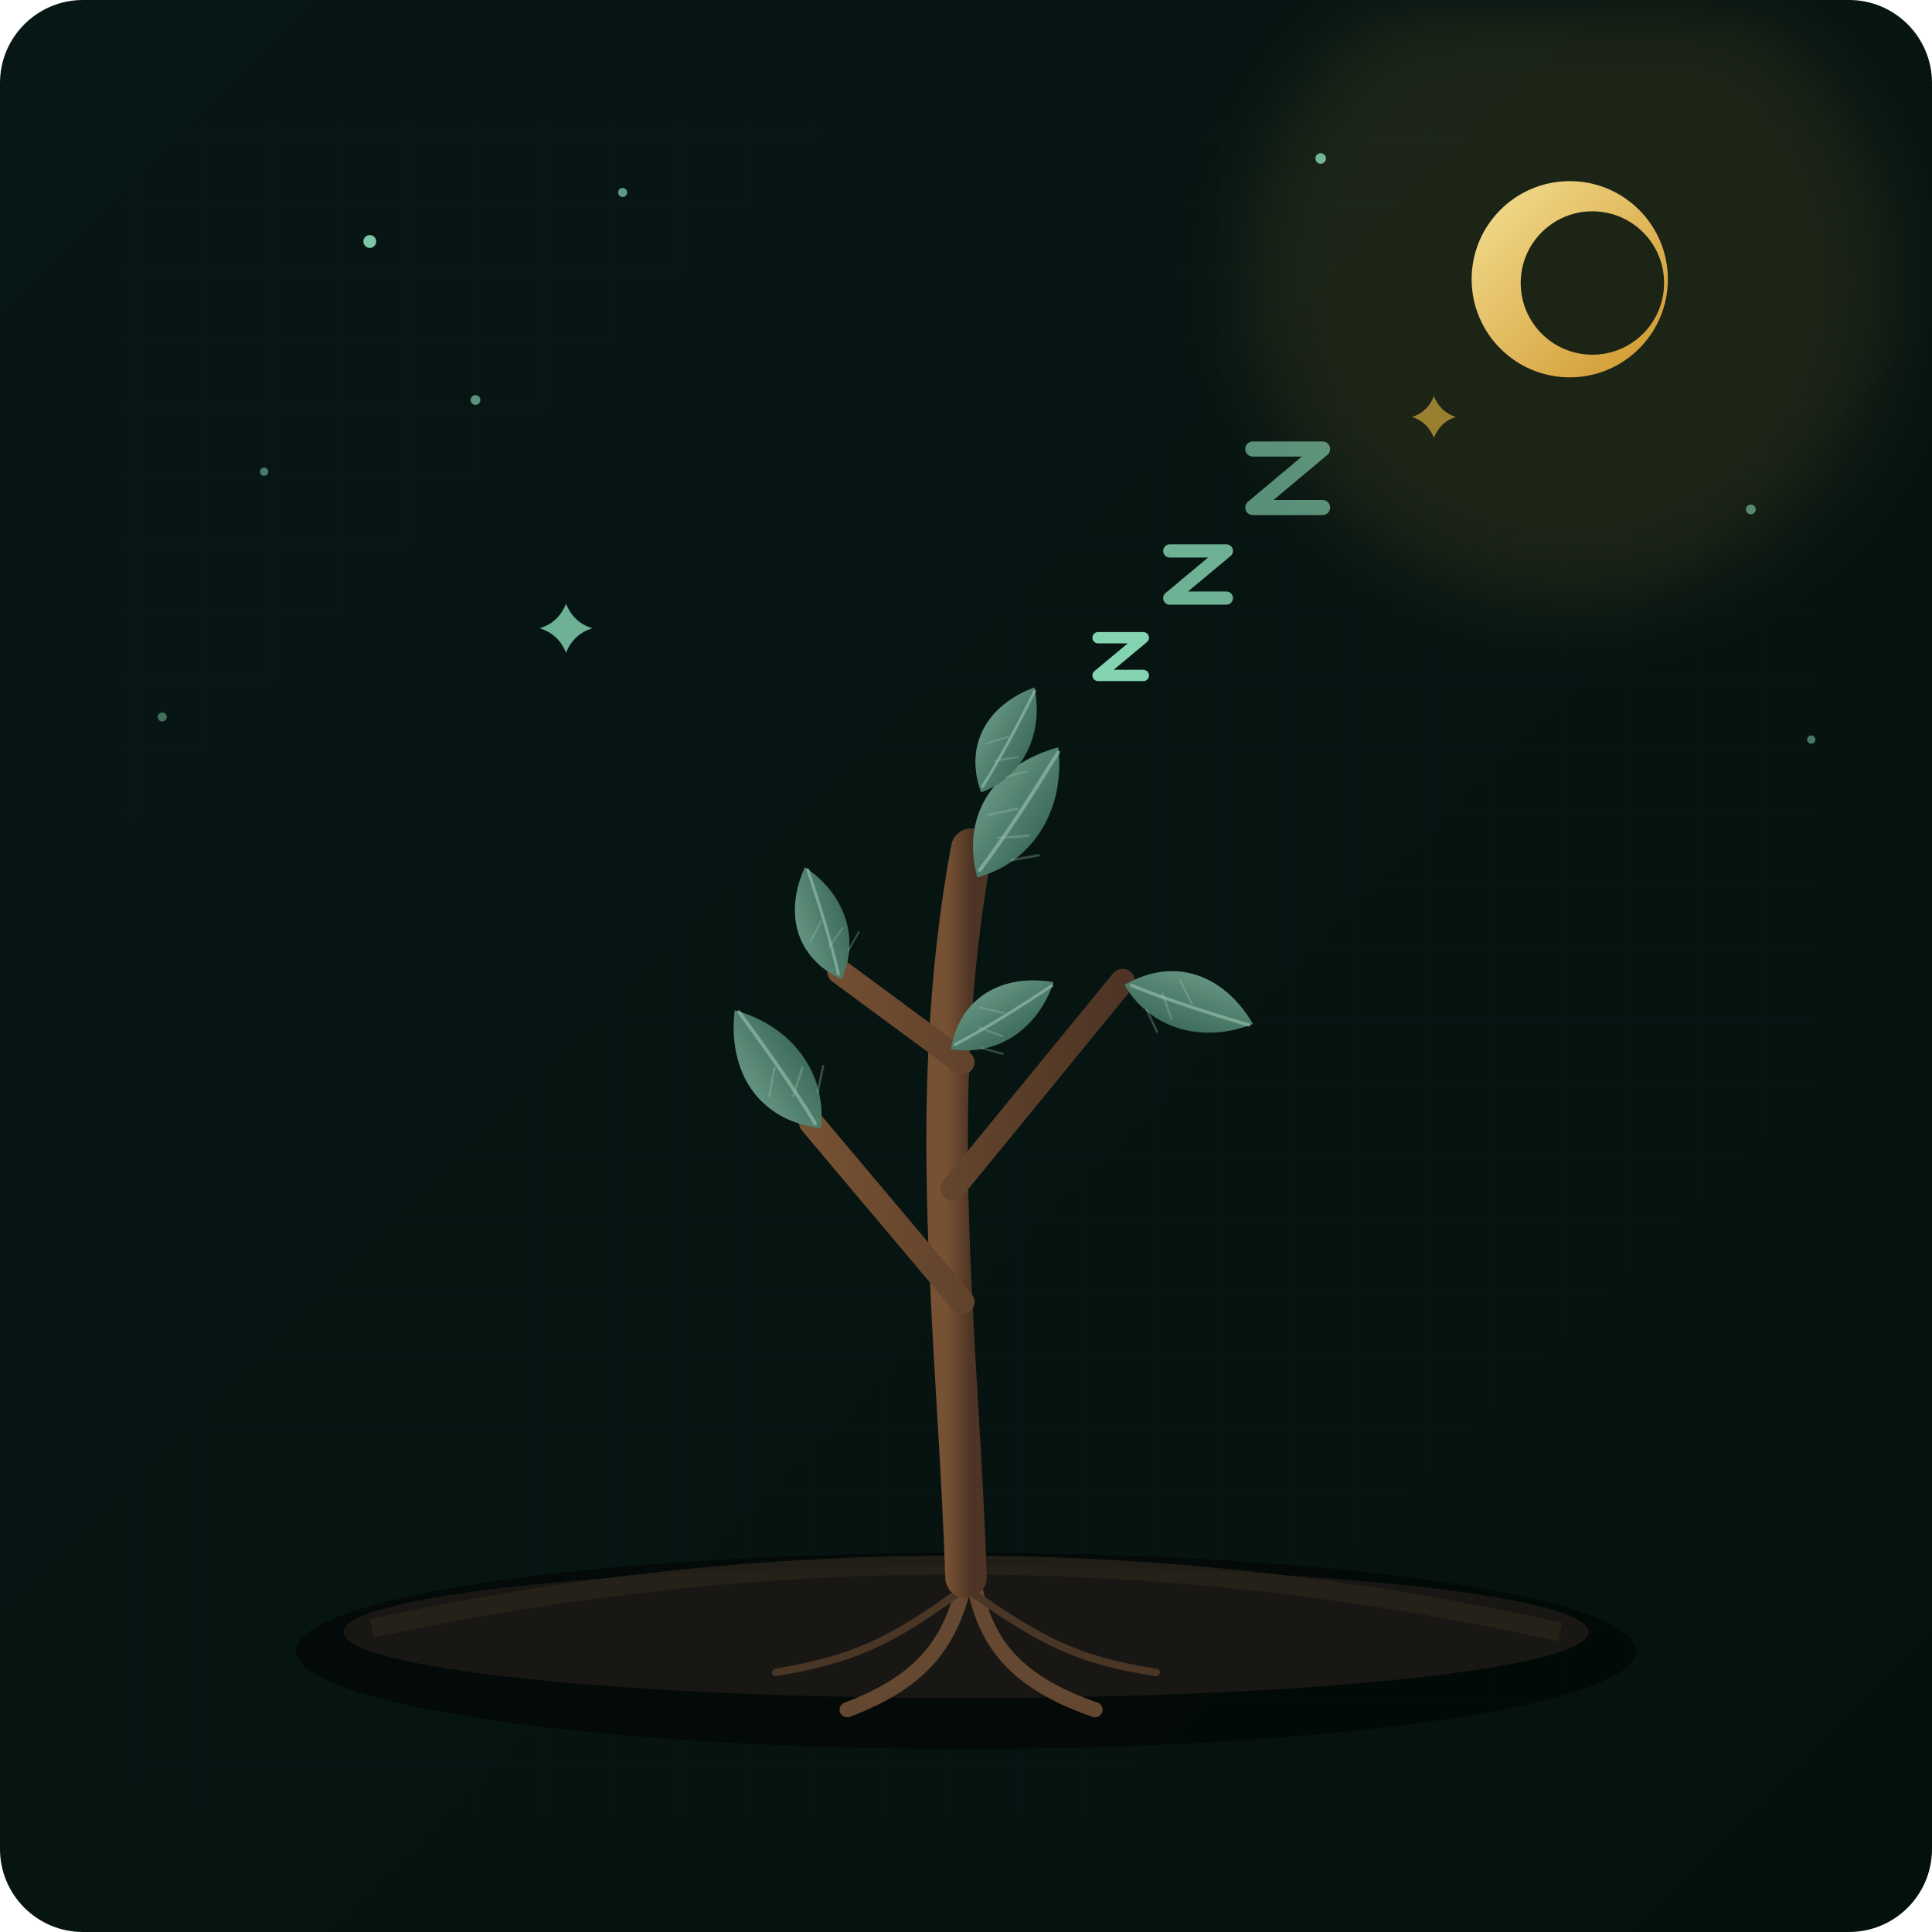
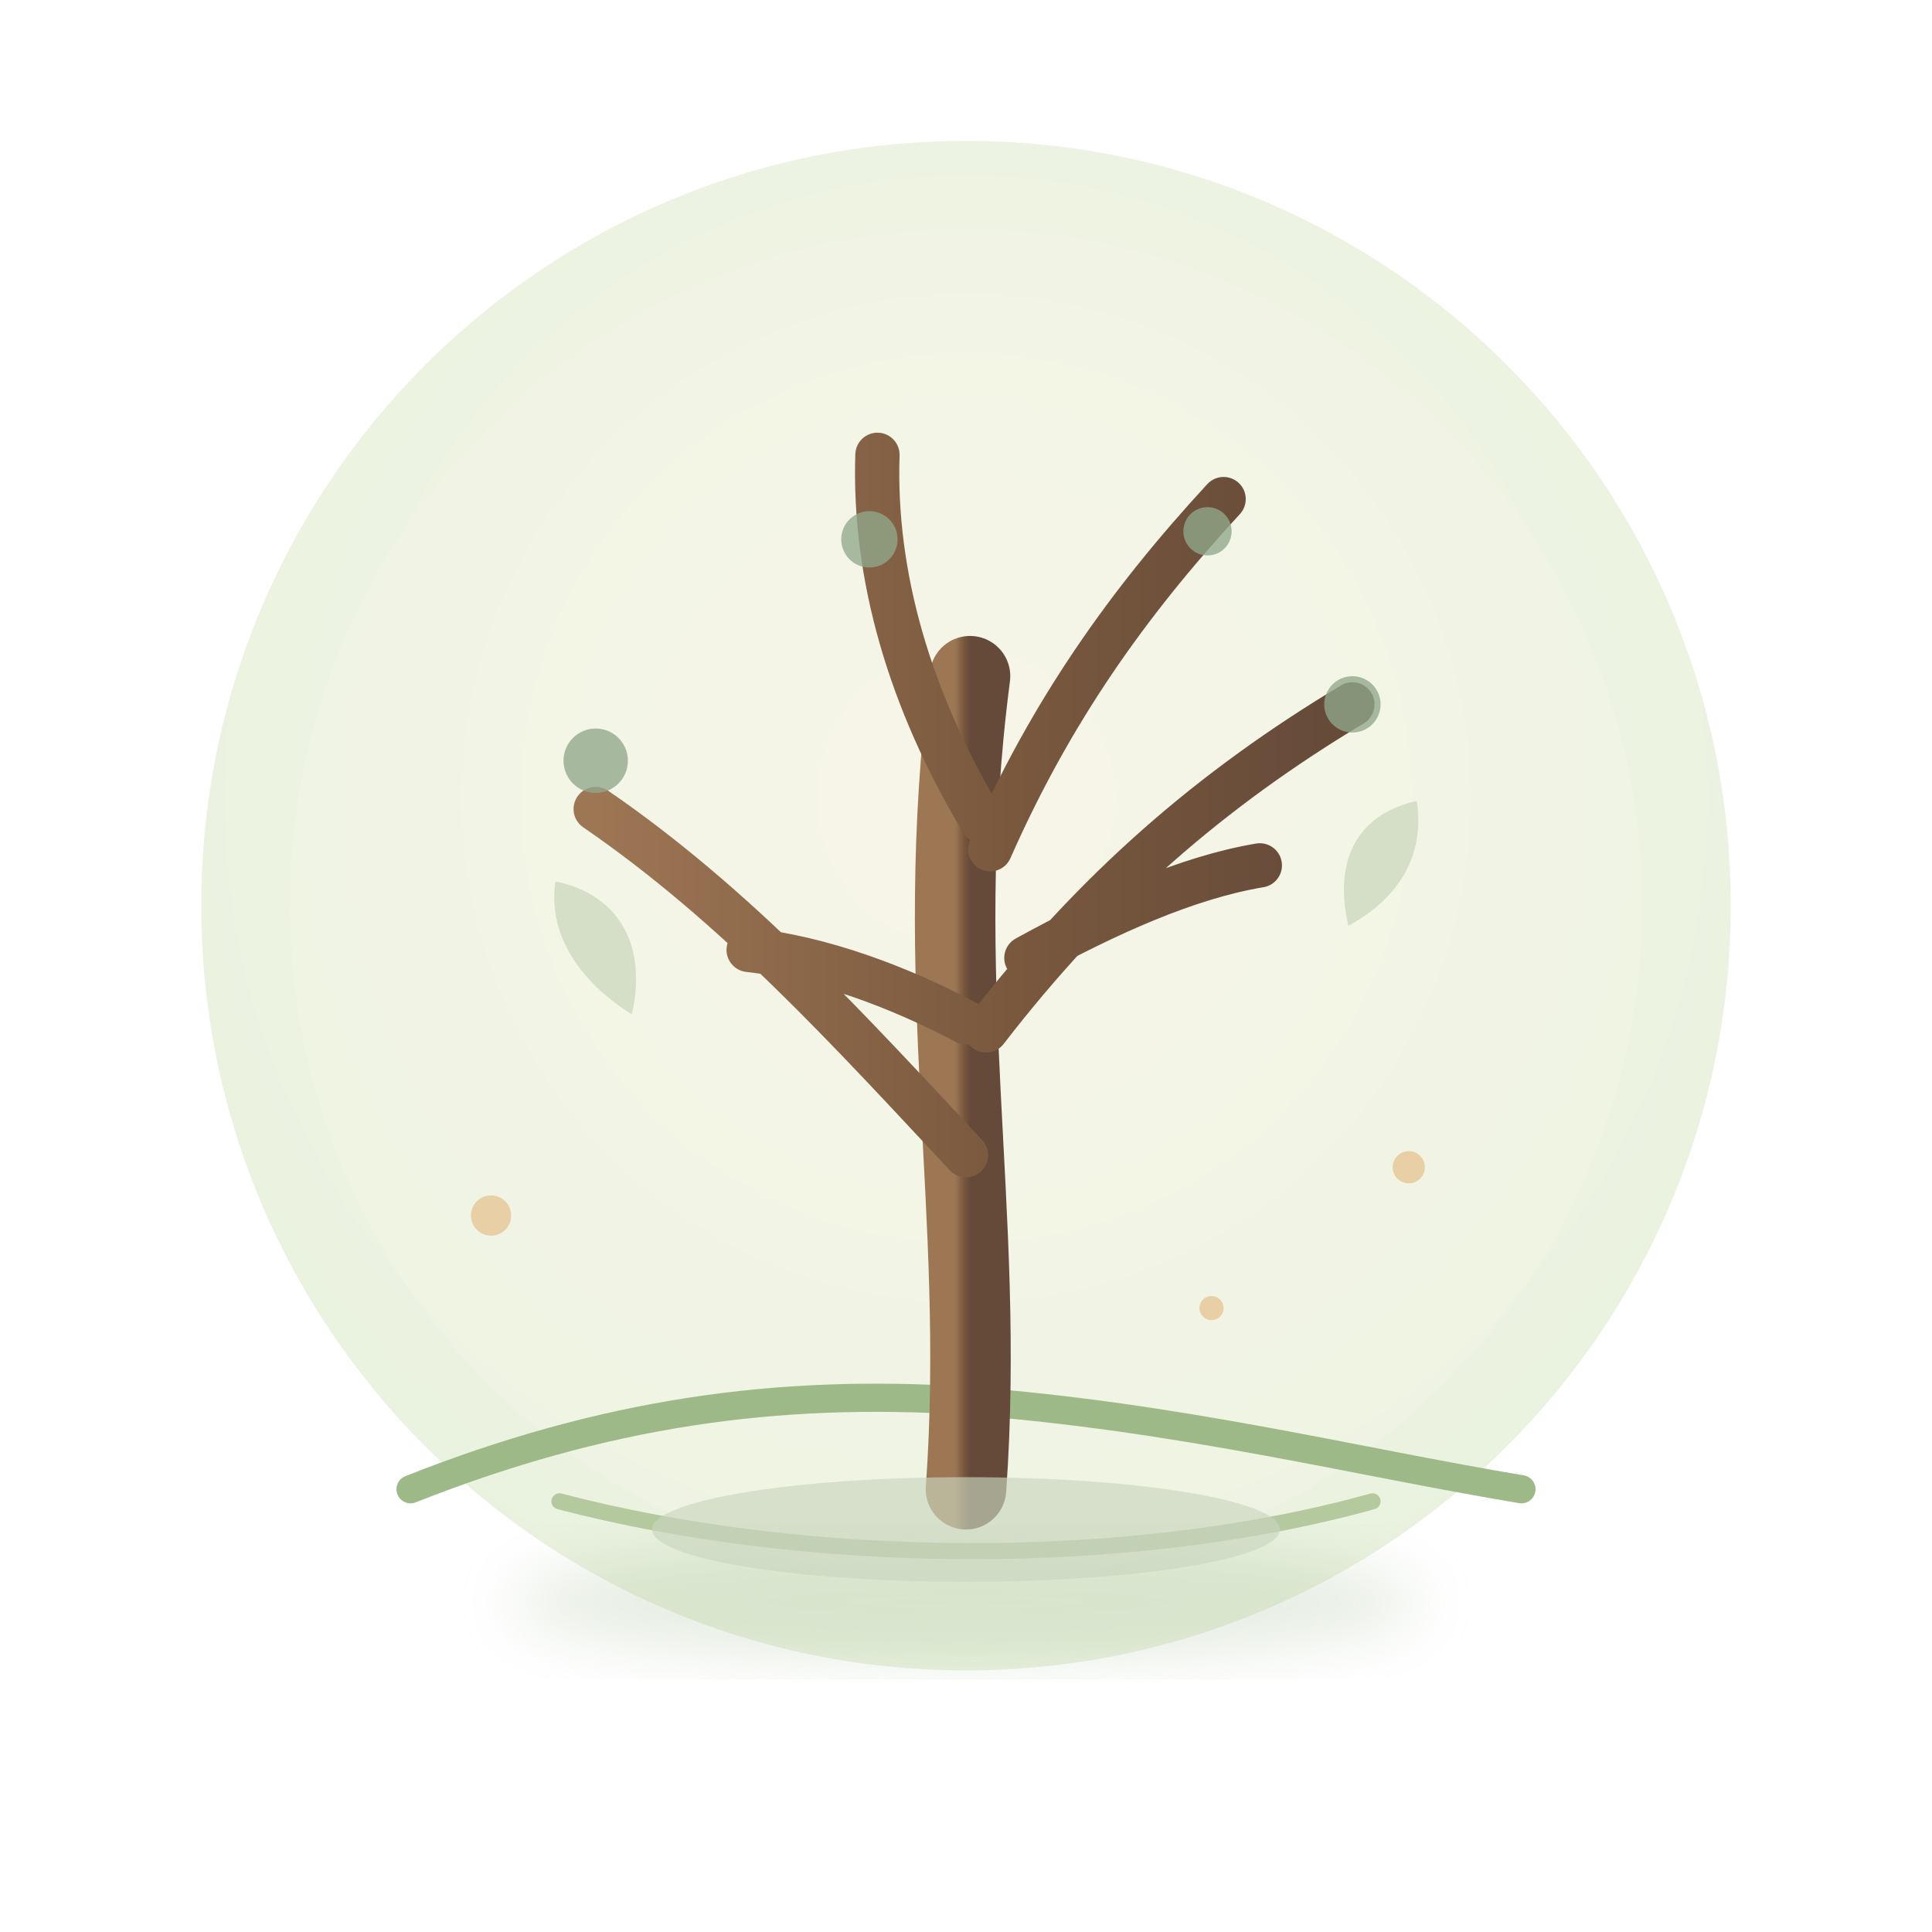
- <svg xmlns="http://www.w3.org/2000/svg" width="1024" height="1024" viewBox="0 0 1024 1024">
+ <svg xmlns="http://www.w3.org/2000/svg" width="480" height="480" viewBox="0 0 480 480" fill="none">
  <defs>
-     <linearGradient id="xbg" x1="0" y1="0" x2="1" y2="1">
-       <stop stop-color="#071715" />
-       <stop offset="1" stop-color="#05110F" />
+     <radialGradient id="halo" cx="50%" cy="43%" r="58%">
+       <stop stop-color="#f8f5e9" />
+       <stop offset="1" stop-color="#e9f2df" />
+     </radialGradient>
+     <linearGradient id="wood" x1="0" y1="0" x2="1" y2="0">
+       <stop stop-color="#9d7654" />
+       <stop offset=".55" stop-color="#79583e" />
+       <stop offset="1" stop-color="#654a39" />
    </linearGradient>
-     <linearGradient id="xleaf" x1="0" y1="0" x2="1" y2="1">
-       <stop stop-color="#7FA898" />
-       <stop offset=".5" stop-color="#4E7F6C" />
-       <stop offset="1" stop-color="#2C5546" />
+     <linearGradient id="pot" x1="0" y1="0" x2="1" y2="1">
+       <stop stop-color="#e5a77e" />
+       <stop offset="1" stop-color="#c87f62" />
    </linearGradient>
-     <linearGradient id="xleafDark" x1="0" y1="1" x2="1" y2="0">
-       <stop stop-color="#20423A" />
-       <stop offset="1" stop-color="#4E7F6C" />
-     </linearGradient>
-     <linearGradient id="xwood" x1="0" y1="0" x2="1" y2="0">
-       <stop stop-color="#765133" />
-       <stop offset="1" stop-color="#4D3424" />
-     </linearGradient>
-     <linearGradient id="xgold" x1="0" y1="0" x2="1" y2="1">
-       <stop stop-color="#FFE99A" />
-       <stop offset="1" stop-color="#D89A2B" />
-     </linearGradient>
-     <linearGradient id="xring" x1="0" y1="0" x2="1" y2="1">
-       <stop stop-color="#63E6BE" />
-       <stop offset="1" stop-color="#0C8E70" />
-     </linearGradient>
-     <filter id="xshadow" x="-30%" y="-30%" width="160%" height="170%">
-       <feDropShadow dx="0" dy="10" stdDeviation="13" flood-color="#000" flood-opacity=".30" />
+     <filter id="soft">
+       <feGaussianBlur stdDeviation="7" />
    </filter>
-     <filter id="xglow" x="-80%" y="-80%" width="260%" height="260%">
-       <feGaussianBlur stdDeviation="22" />
-     </filter>
-     <pattern id="xgrid" width="36" height="36" patternUnits="userSpaceOnUse">
-       <path d="M36 0H0V36" fill="none" stroke="#173B34" stroke-width="1" opacity=".42" />
-     </pattern>
  </defs>
-   <rect width="1024" height="1024" rx="44" fill="url(#xbg)" />
-   <rect x="64" y="64" width="896" height="896" rx="36" fill="url(#xgrid)" opacity=".13" />
-   <circle cx="832" cy="148" r="170" fill="#EDBC3F" opacity=".10" filter="url(#xglow)" />
-   <g transform="translate(0 10)">
-     <ellipse cx="512" cy="865" rx="355" ry="52" fill="#020706" opacity=".75" />
-     <ellipse cx="512" cy="855" rx="330" ry="35" fill="#181714" />
-     <path d="M197 853 Q 512 785 827 855" fill="none" stroke="#2A241B" stroke-width="10" opacity=".75" />
-     <g opacity=".95">
-       <path d="M512 826 C 504.8 857.5, 492.2 880.0, 449.0 896.2" fill="none" stroke="#694A32" stroke-width="8" stroke-linecap="round" />
-       <path d="M515.6 826 C 521.0 856.6, 533.6 880.0, 580.4 896.2" fill="none" stroke="#694A32" stroke-width="8" stroke-linecap="round" />
-       <path d="M509.3 833.2 C 471.5 860.2, 453.5 869.2, 411.2 876.4" fill="none" stroke="#4D3826" stroke-width="4" stroke-linecap="round" />
-       <path d="M513.8 833.2 C 552.5 860.2, 571.4 870.1, 612.8 876.4" fill="none" stroke="#4D3826" stroke-width="4" stroke-linecap="round" />
-     </g>
-     <path d="M512 826 C508 700 490 575 515 440" stroke="url(#xwood)" stroke-width="22" fill="none" stroke-linecap="round" />
-     <path d="M510 680 L430 585 M505 620 L595 510 M510 553 L445 505" stroke="url(#xwood)" stroke-width="13" fill="none" stroke-linecap="round" />
-     <g transform="translate(435 588) rotate(-68) scale(0.62)">
-       <path d="M0 0 C -14 -52, 15 -92, 66 -106 C 72 -55, 45 -12, 0 0 Z" fill="url(#xleaf)" />
-       <path d="M2 -6 C 24 -35, 45 -68, 66 -102" fill="none" stroke="#A8C9BC" stroke-width="3" opacity=".55" stroke-linecap="round" />
-       <path d="M17 -32 L42 -34 M9 -51 L33 -56 M28 -14 L50 -18" fill="none" stroke="#9DBFB2" stroke-width="2" opacity=".32" stroke-linecap="round" />
-     </g>
-     <g transform="translate(596 512) rotate(75) scale(0.57)">
-       <path d="M0 0 C -14 -52, 15 -92, 66 -106 C 72 -55, 45 -12, 0 0 Z" fill="url(#xleaf)" />
-       <path d="M2 -6 C 24 -35, 45 -68, 66 -102" fill="none" stroke="#A8C9BC" stroke-width="3" opacity=".55" stroke-linecap="round" />
-       <path d="M17 -32 L42 -34 M9 -51 L33 -56 M28 -14 L50 -18" fill="none" stroke="#9DBFB2" stroke-width="2" opacity=".32" stroke-linecap="round" />
-     </g>
-     <g transform="translate(446 509) rotate(-50) scale(0.5)">
-       <path d="M0 0 C -14 -52, 15 -92, 66 -106 C 72 -55, 45 -12, 0 0 Z" fill="url(#xleaf)" />
-       <path d="M2 -6 C 24 -35, 45 -68, 66 -102" fill="none" stroke="#A8C9BC" stroke-width="3" opacity=".55" stroke-linecap="round" />
-       <path d="M17 -32 L42 -34 M9 -51 L33 -56 M28 -14 L50 -18" fill="none" stroke="#9DBFB2" stroke-width="2" opacity=".32" stroke-linecap="round" />
-     </g>
-     <g transform="translate(518 455) rotate(0) scale(0.65)">
-       <path d="M0 0 C -14 -52, 15 -92, 66 -106 C 72 -55, 45 -12, 0 0 Z" fill="url(#xleaf)" />
-       <path d="M2 -6 C 24 -35, 45 -68, 66 -102" fill="none" stroke="#A8C9BC" stroke-width="3" opacity=".55" stroke-linecap="round" />
-       <path d="M17 -32 L42 -34 M9 -51 L33 -56 M28 -14 L50 -18" fill="none" stroke="#9DBFB2" stroke-width="2" opacity=".32" stroke-linecap="round" />
-     </g>
-     <g transform="translate(504 546) rotate(25) scale(0.52)">
-       <path d="M0 0 C -14 -52, 15 -92, 66 -106 C 72 -55, 45 -12, 0 0 Z" fill="url(#xleaf)" />
-       <path d="M2 -6 C 24 -35, 45 -68, 66 -102" fill="none" stroke="#A8C9BC" stroke-width="3" opacity=".55" stroke-linecap="round" />
-       <path d="M17 -32 L42 -34 M9 -51 L33 -56 M28 -14 L50 -18" fill="none" stroke="#9DBFB2" stroke-width="2" opacity=".32" stroke-linecap="round" />
-     </g>
-     <g transform="translate(520 410) rotate(-5) scale(0.5)">
-       <path d="M0 0 C -14 -52, 15 -92, 66 -106 C 72 -55, 45 -12, 0 0 Z" fill="url(#xleaf)" />
-       <path d="M2 -6 C 24 -35, 45 -68, 66 -102" fill="none" stroke="#A8C9BC" stroke-width="3" opacity=".55" stroke-linecap="round" />
-       <path d="M17 -32 L42 -34 M9 -51 L33 -56 M28 -14 L50 -18" fill="none" stroke="#9DBFB2" stroke-width="2" opacity=".32" stroke-linecap="round" />
-     </g>
+   <circle cx="240" cy="225" r="190" fill="url(#halo)" />
+   <circle cx="240" cy="225" r="168" fill="#f7f5e9" opacity=".34" />
+   <ellipse cx="240" cy="398" rx="113" ry="16" fill="#9bb58b" opacity=".23" filter="url(#soft)" />
+   <path d="M102 370c48-19 91-25 138-22 53 4 96 15 138 22" stroke="#9cb987" stroke-width="7" stroke-linecap="round" fill="none" />
+   <path d="M139 373c61 16 141 17 202 0" stroke="#b5c99e" stroke-width="4" stroke-linecap="round" fill="none" />
+   <path d="M240 370c5-70-9-125 1-202" stroke="url(#wood)" stroke-width="20" stroke-linecap="round" />
+   <path d="M240 287c-29-31-57-62-92-86m97 55c27-35 56-60 91-81m-92 29c-18-30-27-61-26-91m28 98c15-34 34-61 58-87m-64 130c-17-9-36-16-54-18m69 2c20-11 40-20 58-23" stroke="url(#wood)" stroke-width="11" stroke-linecap="round" fill="none" />
+   <g fill="#91a88a" opacity=".78">
+     <circle cx="148" cy="189" r="8" />
+     <circle cx="336" cy="175" r="7" />
+     <circle cx="216" cy="134" r="7" />
+     <circle cx="300" cy="132" r="6" />
  </g>
-   <g>
-     <path fill-rule="evenodd" d="M832 96a52 52 0 1 0 0 104 52 52 0 0 0 0-104ZM844 112a38 38 0 1 0 0 76 38 38 0 0 0 0-76Z" fill="url(#xgold)" opacity=".95" />
-     <g fill="#9AF4CC">
-       <circle cx="196" cy="128" r="3.4" opacity=".8" />
-       <circle cx="252" cy="212" r="2.6" opacity=".55" />
-       <circle cx="140" cy="250" r="2.2" opacity=".45" />
-       <circle cx="330" cy="102" r="2.4" opacity=".6" />
-       <circle cx="700" cy="84" r="2.8" opacity=".7" />
-       <circle cx="928" cy="270" r="2.6" opacity=".5" />
-       <circle cx="86" cy="380" r="2.4" opacity=".4" />
-       <circle cx="960" cy="392" r="2.2" opacity=".45" />
-     </g>
-     <path d="M300 320 q4 10 14 13 q-10 3 -14 13 q-4 -10 -14 -13 q10 -3 14 -13 Z" fill="#9AF4CC" opacity=".7" />
-     <path d="M760 210 q3.4 8.4 11.6 11 q-8.2 2.6 -11.6 11 q-3.4 -8.4 -11.6 -11 q8.2 -2.6 11.6 -11 Z" fill="#EDBC3F" opacity=".6" />
-     <circle cx="392" cy="300" r="4" fill="#9AF4CC" opacity=".28" filter="url(#xglow)" />
-     <circle cx="652" cy="352" r="3.4" fill="#9AF4CC" opacity=".22" filter="url(#xglow)" />
-     <g fill="none" stroke="#9AF4CC" stroke-linecap="round" stroke-linejoin="round">
-       <path d="M582 338 h24 l-24 20 h24" stroke-width="6" opacity=".85" />
-       <path d="M620 292 h30 l-30 25 h30" stroke-width="7" opacity=".7" />
-       <path d="M664 238 h37 l-37 31 h37" stroke-width="8" opacity=".55" />
-     </g>
-   </g>
+   <path d="M157 252c-13-8-21-20-19-33 15 3 23 15 19 33Zm178-22c13-7 19-18 17-31-14 3-21 14-17 31Z" fill="#d5dfc8" />
+   <ellipse cx="240" cy="380" rx="78" ry="13" fill="#c9d6be" opacity=".65" />
+   <circle cx="122" cy="302" r="5" fill="#e8cfa6" />
+   <circle cx="350" cy="290" r="4" fill="#e8cfa6" />
+   <circle cx="301" cy="325" r="3" fill="#e8cfa6" />
</svg>
